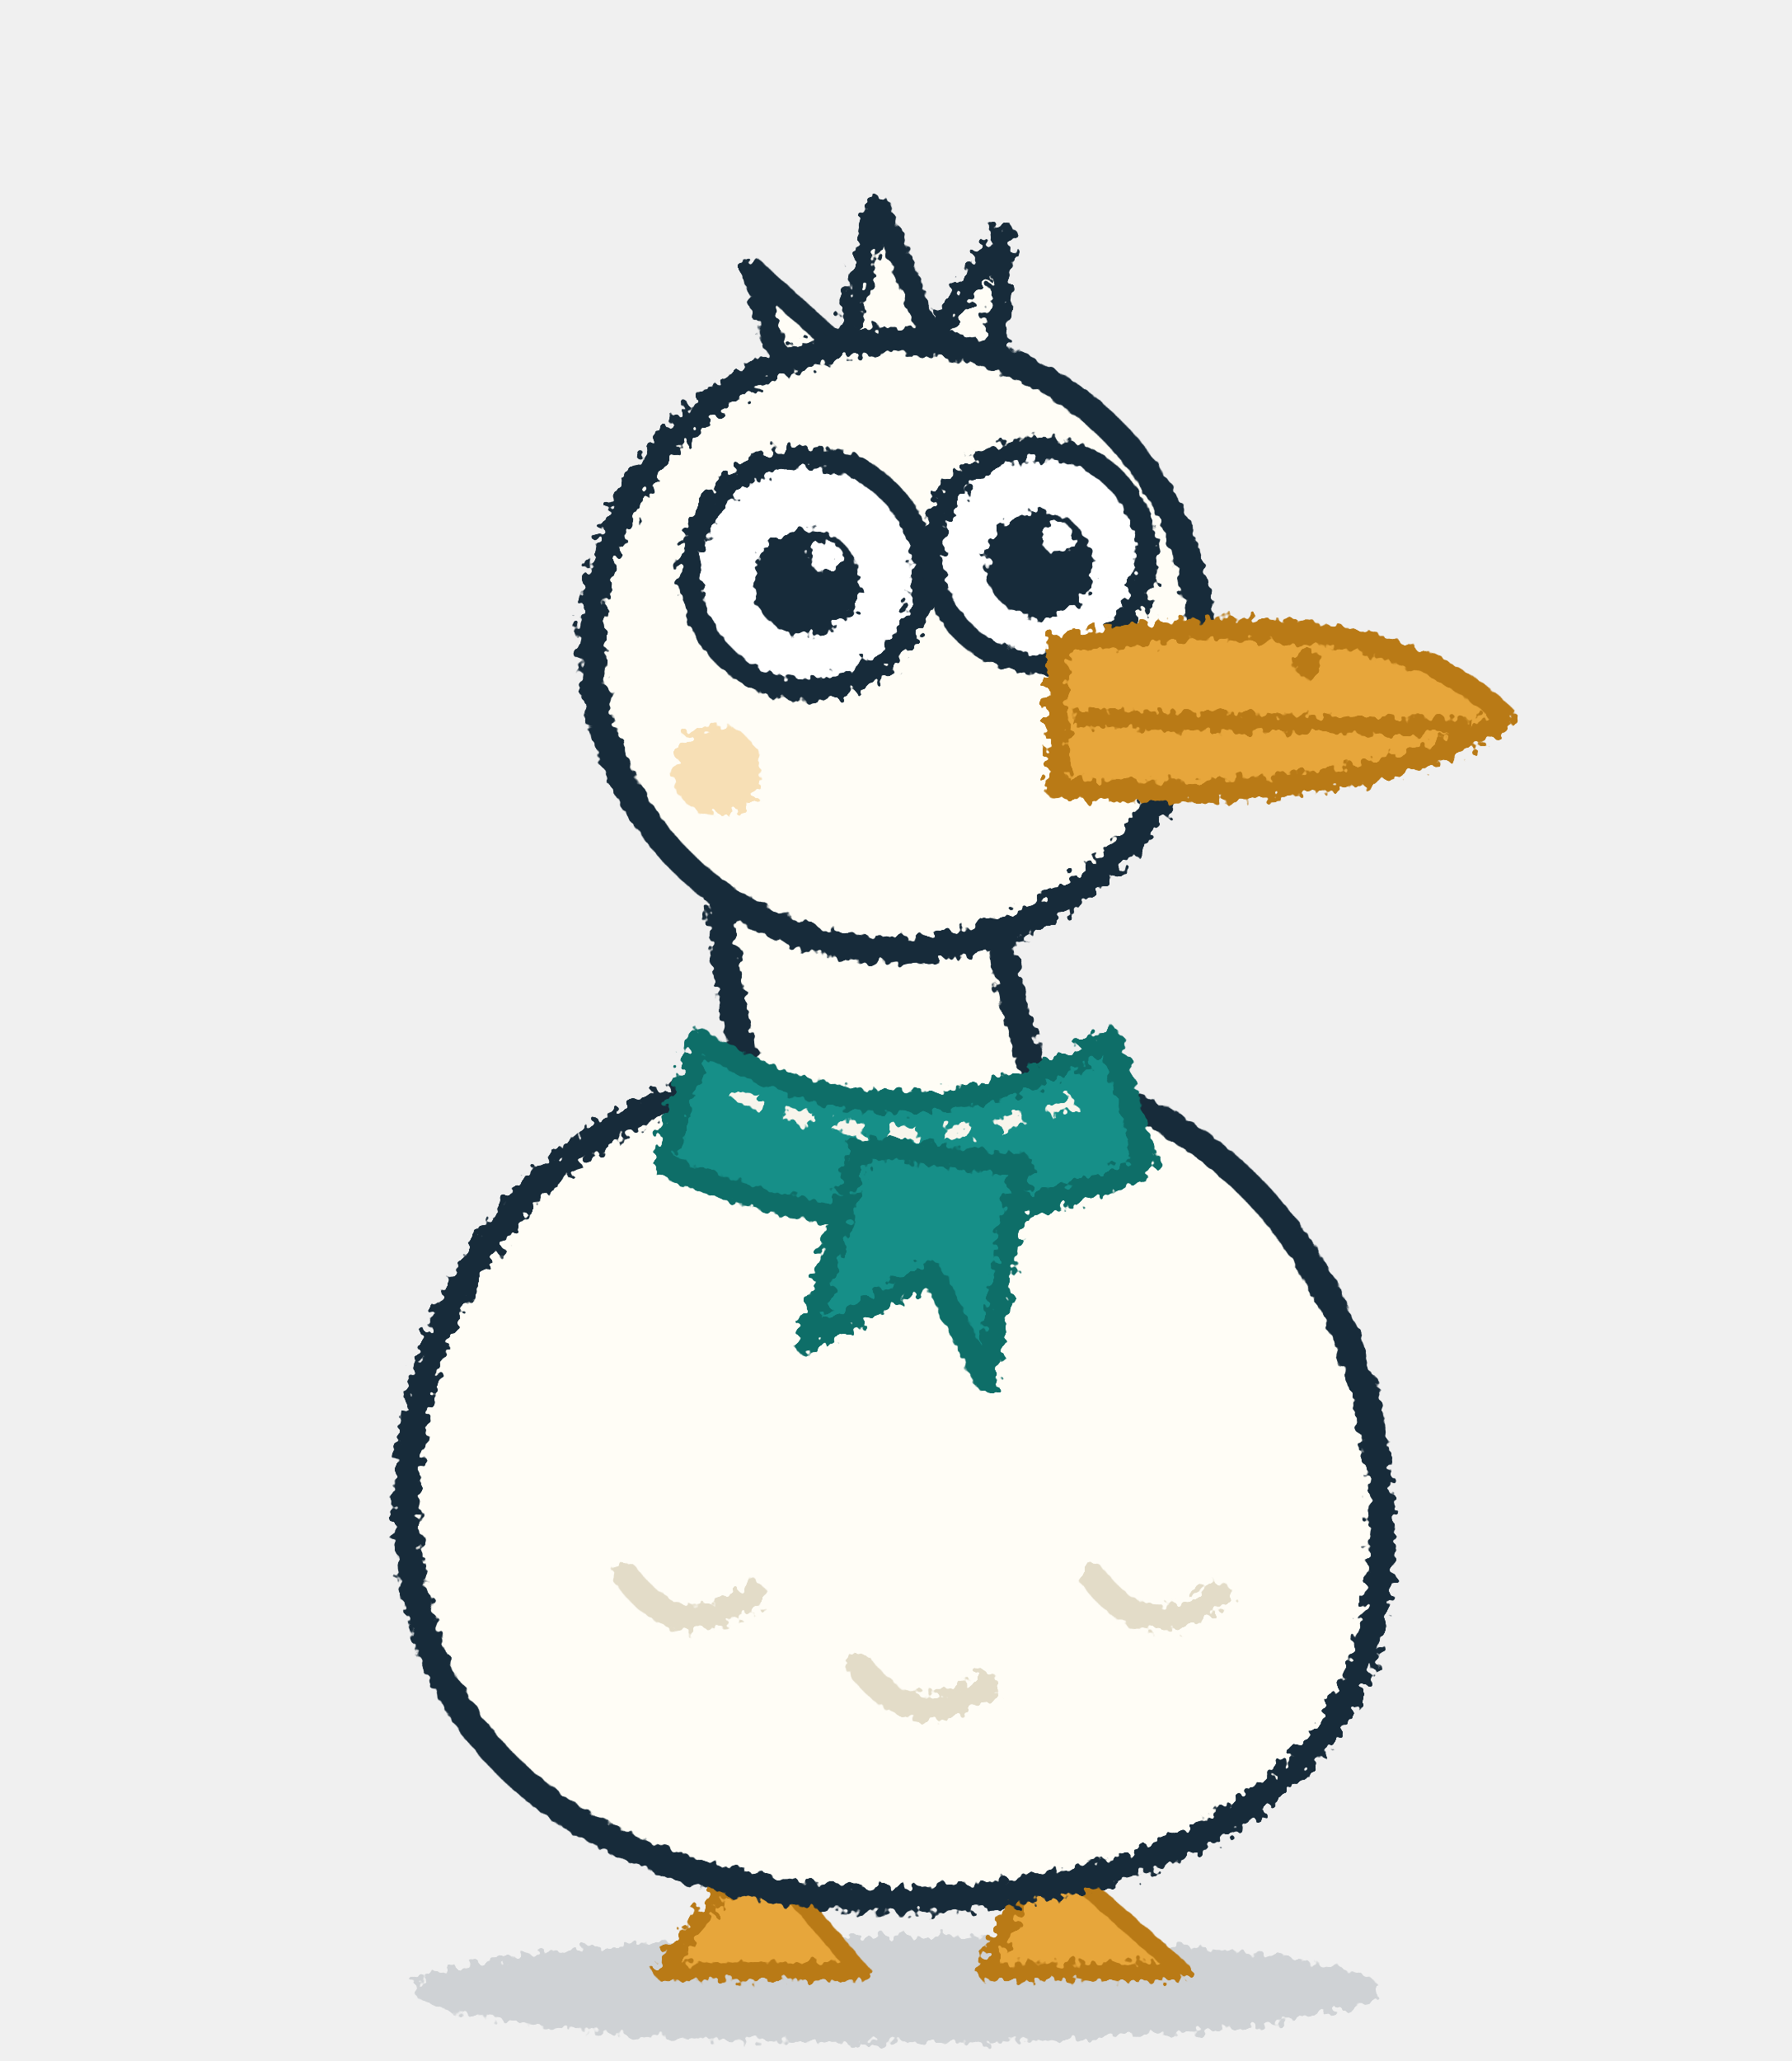
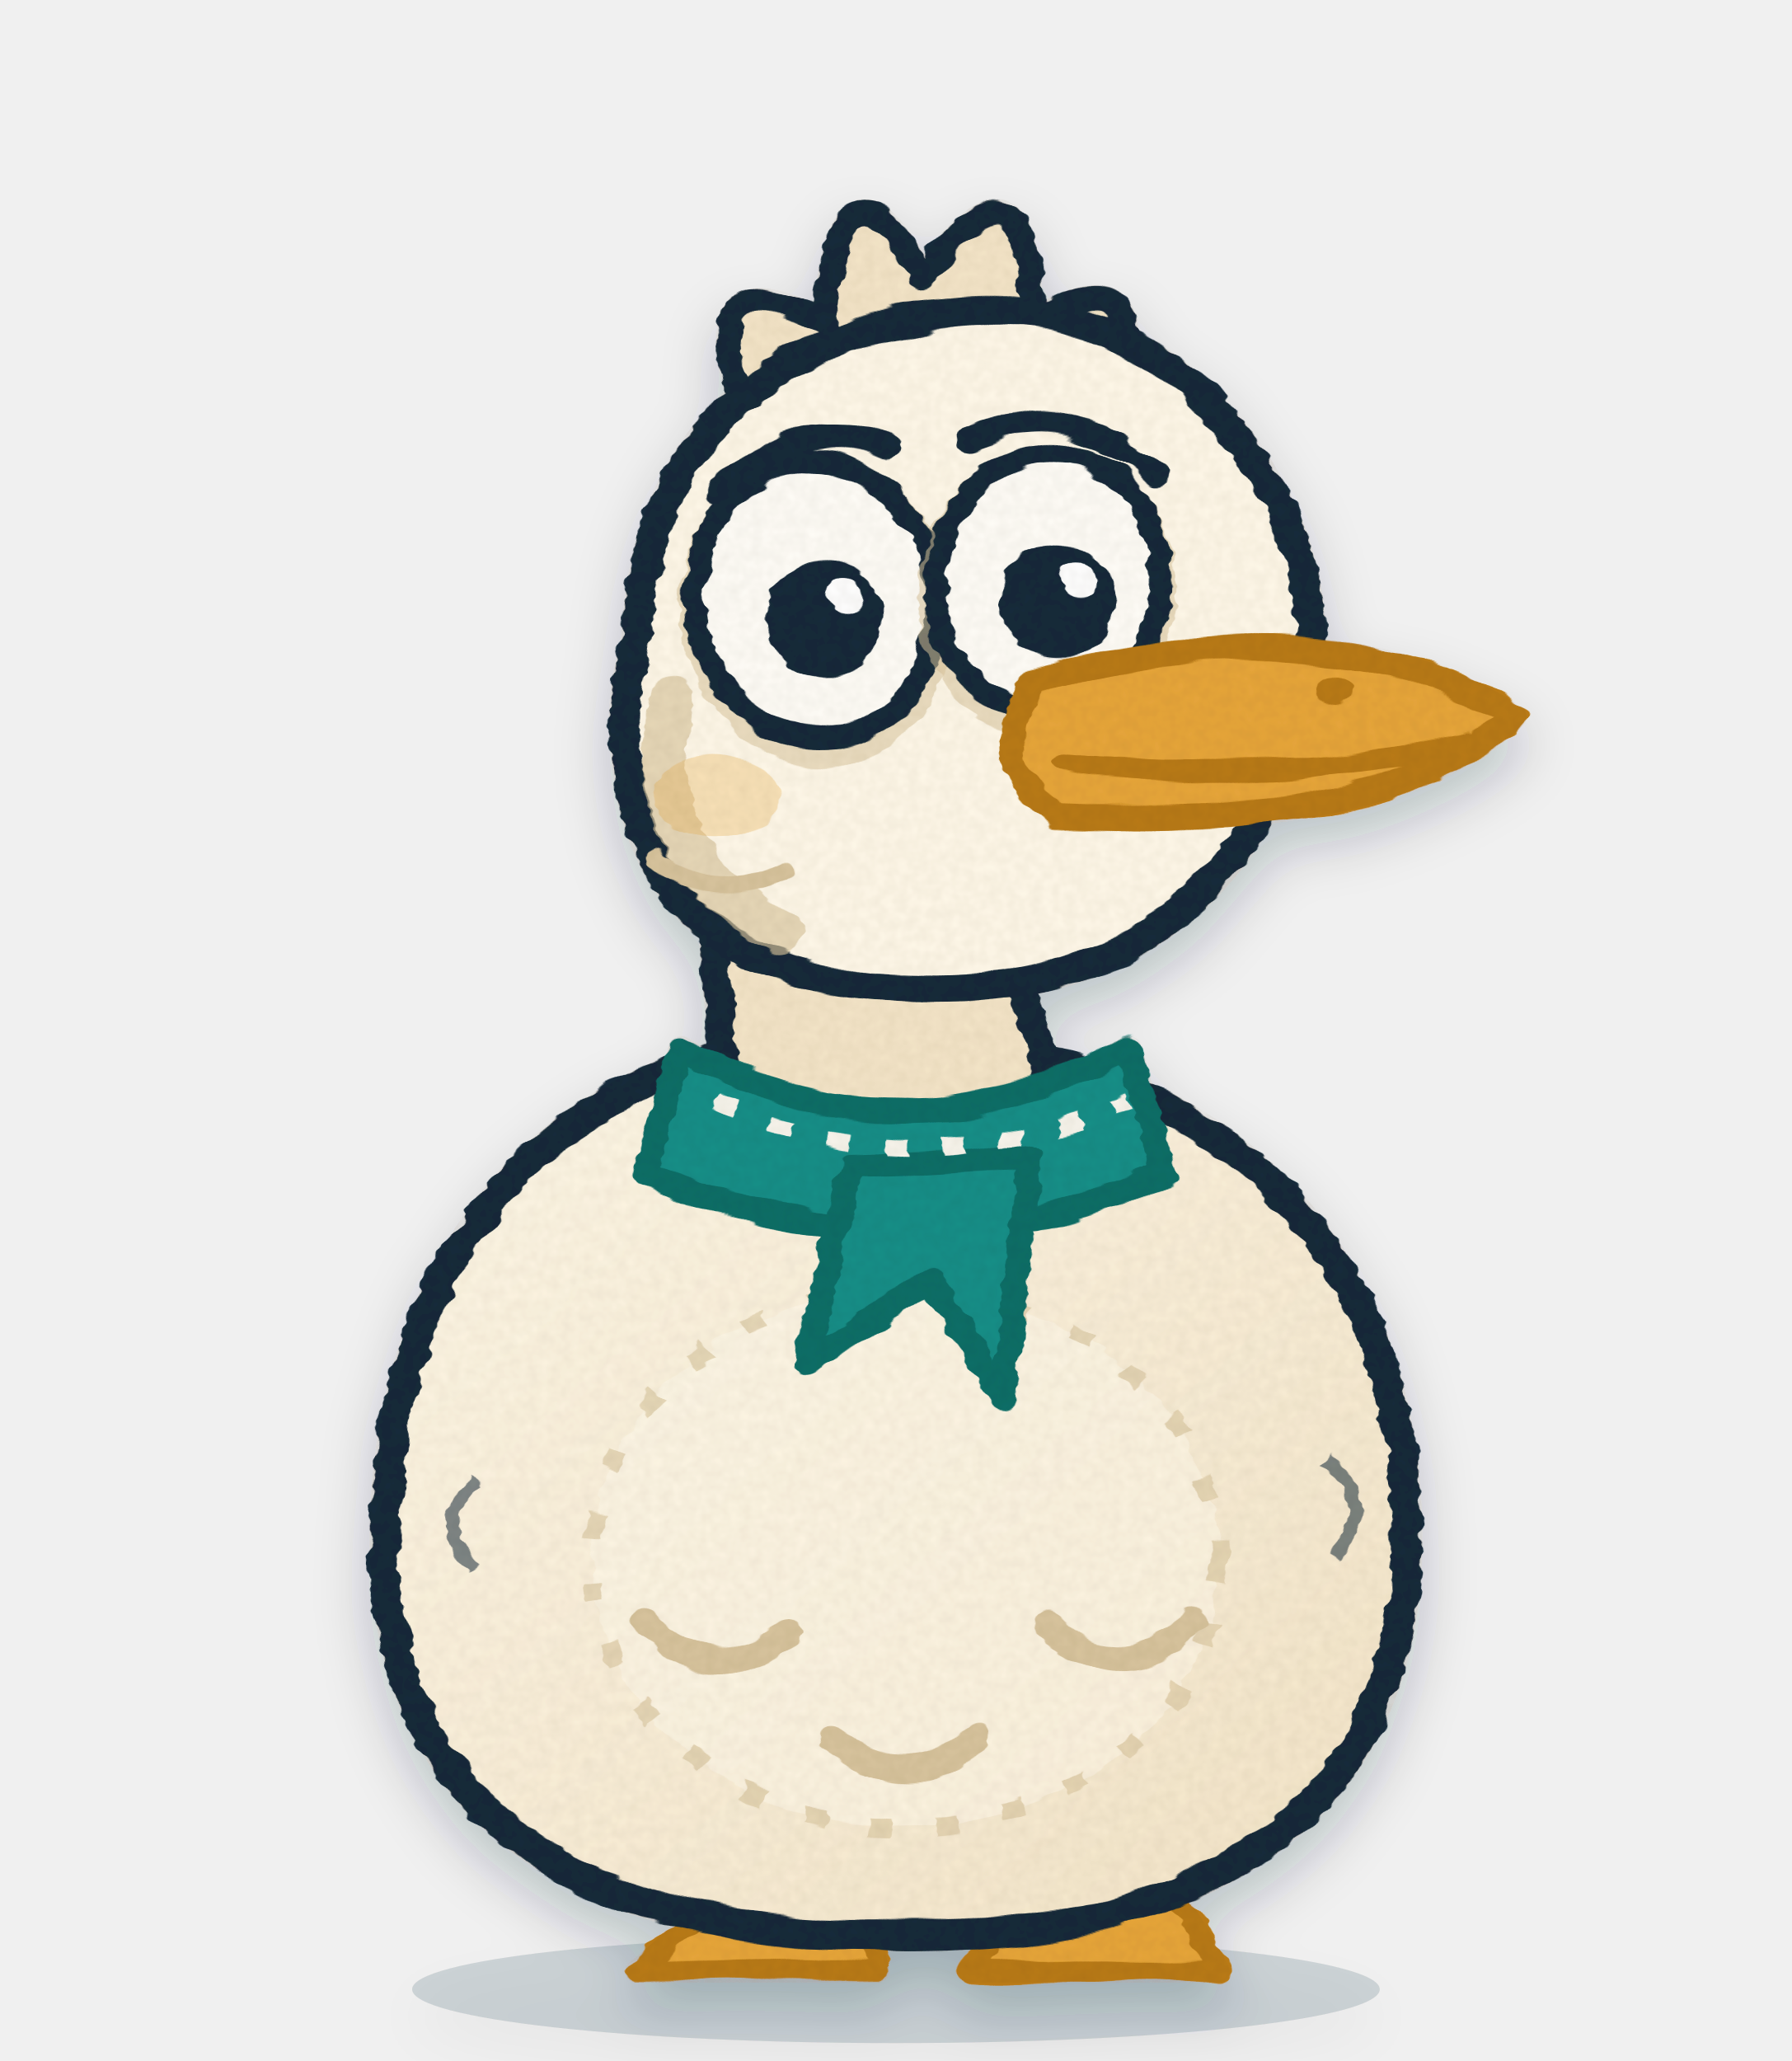
<svg xmlns="http://www.w3.org/2000/svg" viewBox="0 0 200 230" role="img" aria-label="Gus standing by, looking smug">
  <defs>
-     <filter id="gus-idle-felt" x="-5%" y="-5%" width="110%" height="110%">
-       <feTurbulence type="fractalNoise" baseFrequency="0.9" numOctaves="2" seed="7" result="n" />
-       <feDisplacementMap in="SourceGraphic" in2="n" scale="2.2" />
+     <filter id="gus-idle-felt" x="-15%" y="-15%" width="130%" height="130%">
+       <feTurbulence type="fractalNoise" baseFrequency=".055 .45" numOctaves="3" seed="7" result="fibers" />
+       <feDisplacementMap in="SourceGraphic" in2="fibers" scale="1.7" xChannelSelector="R" yChannelSelector="G" result="rough" />
+       <feTurbulence type="fractalNoise" baseFrequency=".8" numOctaves="2" seed="11" result="grain" />
+       <feComposite in="grain" in2="SourceAlpha" operator="in" result="cloth" />
+       <feColorMatrix in="cloth" values="0 0 0 0 .27 0 0 0 0 .22 0 0 0 0 .15 0 0 0 .16 0" result="clothTint" />
+       <feBlend in="rough" in2="clothTint" mode="multiply" />
    </filter>
+     <filter id="gus-idle-shadow" x="-30%" y="-30%" width="160%" height="160%">
+       <feDropShadow dx="0" dy="3" stdDeviation="3" flood-color="#172B3A" flood-opacity=".22" />
+     </filter>
+     <linearGradient id="gus-idle-belly" x1="0" y1="0" x2="1" y2="1">
+       <stop offset="0" stop-color="#FFF8E8" />
+       <stop offset="1" stop-color="#F4E5C8" />
+     </linearGradient>
  </defs>
-   <g filter="url(#gus-idle-felt)">
+   <g filter="url(#gus-idle-shadow)">
    <ellipse cx="100" cy="222" rx="54" ry="6" fill="#172B3A" opacity="0.15" />
-     <path d="M84 206 l-10 14 h22 z M116 206 l-6 14 h22 z" fill="#E7A63B" stroke="#B97A16" stroke-width="2" stroke-linejoin="round" />
-     <path d="M60 148 q-6 34 30 46 q-18 -20 -10 -46 z" fill="#E3DCC8" stroke="#172B3A" stroke-width="2.5" />
-     <path d="M140 148 q6 34 -30 46 q18 -20 10 -46 z" fill="#E3DCC8" stroke="#172B3A" stroke-width="2.5" />
-     <path d="M100 118 c-44 0 -58 34 -54 58 c4 26 30 36 54 36 c26 0 52 -10 54 -36 c2 -24 -10 -58 -54 -58 z" fill="#FFFDF6" stroke="#172B3A" stroke-width="3" />
-     <path d="M70 176 q6 8 14 2 M96 186 q6 8 14 2 M122 176 q6 8 14 2" fill="none" stroke="#E3DCC8" stroke-width="3" stroke-linecap="round" />
-     <g transform="rotate(0 100 120)">
-       <path d="M86 128 c-8 -24 -8 -46 0 -64 l26 2 c-4 20 -2 40 6 62 z" fill="#FFFDF6" stroke="#172B3A" stroke-width="3" stroke-linejoin="round" />
-       <path d="M78 116 q22 14 46 0 l4 14 q-26 12 -54 0 z" fill="#168F88" stroke="#0E6E68" stroke-width="2.5" stroke-linejoin="round" />
-       <path d="M96 128 l-6 22 l14 -8 l6 12 l4 -24 z" fill="#168F88" stroke="#0E6E68" stroke-width="2.5" stroke-linejoin="round" />
-       <path d="M82 122 q20 9 40 0" fill="none" stroke="#F8F5EC" stroke-width="1.5" stroke-dasharray="3 3" />
-       <path d="M88 44 l-4 -14 l10 9 l4 -16 l6 15 l8 -12 l-1 15" fill="#FFFDF6" stroke="#172B3A" stroke-width="2.5" stroke-linejoin="round" />
-       <circle cx="100" cy="72" r="34" fill="#FFFDF6" stroke="#172B3A" stroke-width="3" />
-       <circle cx="90" cy="64" r="13" fill="#fff" stroke="#172B3A" stroke-width="2.5" />
-       <circle cx="90" cy="65" r="6" fill="#172B3A" />
-       <circle cx="92" cy="62" r="1.8" fill="#fff" />
-       <circle cx="116" cy="62" r="12" fill="#fff" stroke="#172B3A" stroke-width="2.5" />
-       <circle cx="116" cy="63" r="6" fill="#172B3A" />
-       <circle cx="118" cy="60" r="1.8" fill="#fff" />
-       <path d="M118 72 q36 -6 50 8 q-14 10 -50 8 z" fill="#E7A63B" stroke="#B97A16" stroke-width="2.5" stroke-linejoin="round" />
-       <path d="M120 80 q20 1 44 1" fill="none" stroke="#B97A16" stroke-width="2" />
-       <circle cx="146" cy="74" r="1.6" fill="#B97A16" />
-       <circle cx="80" cy="86" r="5" fill="#E7A63B" opacity="0.35" />
+     <g filter="url(#gus-idle-felt)">
+       <path d="M83 205 q-2 7 -12 15 h27 q-2 -10 -5 -16 z M113 204 q2 8 -5 16 h28 q-5 -10 -13 -17 z" fill="#E7A63B" stroke="#B97A16" stroke-width="2.5" stroke-linejoin="round" />
+       <path d="M59 143 q-11 31 3 49 q12 14 29 7 q-15 -10 -10 -27 q5 -17 0 -30 z" fill="#F4E5C8" stroke="#172B3A" stroke-width="3" stroke-linejoin="round" />
+       <path d="M64 180 q9 8 18 5 M63 190 q8 6 16 4" fill="none" stroke="#D8C49D" stroke-width="2.7" stroke-linecap="round" />
+       <path d="M141 143 q11 31 -3 49 q-12 14 -29 7 q15 -10 10 -27 q-5 -17 0 -30 z" fill="#F4E5C8" stroke="#172B3A" stroke-width="3" stroke-linejoin="round" />
+       <path d="M136 180 q-9 8 -18 5 M137 190 q-8 6 -16 4" fill="none" stroke="#D8C49D" stroke-width="2.7" stroke-linecap="round" />
+       <path d="M100 116 c-38 -2 -58 25 -57 58 c1 29 23 42 55 42 c34 1 58 -12 59 -42 c1 -31 -17 -56 -57 -58 z" fill="url(#gus-idle-belly)" stroke="#172B3A" stroke-width="3.4" />
+       <ellipse cx="101" cy="174" rx="35" ry="30" fill="#FFF8E8" opacity=".58" stroke="#D8C49D" stroke-width="2" stroke-dasharray="2.5 5" />
+       <path d="M72 181 q8 8 16 1 M93 194 q8 7 16 0 M117 181 q8 8 16 0" fill="none" stroke="#D8C49D" stroke-width="3" stroke-linecap="round" />
+       <path d="M53 165 q-5 5 0 10 M148 163 q6 5 1 11" fill="none" stroke="#172B3A" stroke-width="1.5" opacity=".55" />
+       <g transform="rotate(0 100 120)">
+         <path d="M83 130 c-5 -25 -5 -46 2 -65 q12 -8 29 1 c-5 21 -3 43 7 63 q-18 10 -38 1 z" fill="#F4E5C8" stroke="#172B3A" stroke-width="3.2" stroke-linejoin="round" />
+         <path d="M76 117 q24 14 50 0 l4 14 q-28 13 -58 0 z" fill="#168F88" stroke="#0E6E68" stroke-width="2.8" stroke-linejoin="round" />
+         <path d="M95 130 l-5 22 l14 -9 l8 13 l3 -27 z" fill="#168F88" stroke="#0E6E68" stroke-width="2.8" stroke-linejoin="round" />
+         <path d="M80 123 q22 10 46 0" fill="none" stroke="#F8F5EC" stroke-width="1.7" stroke-dasharray="2.5 4" />
+         <path d="M83 46 q-6 -18 9 -10 q2 -22 11 -5 q12 -17 12 5 q15 -9 9 11" fill="#F4E5C8" stroke="#172B3A" stroke-width="2.8" stroke-linecap="round" stroke-linejoin="round" />
+         <path d="M71 72 q1 -27 25 -35 q28 -8 43 13 q14 20 1 42 q-13 21 -43 18 q-25 -3 -27 -25 q-1 -7 1 -13 z" fill="#FFF8E8" stroke="#172B3A" stroke-width="3.4" />
+         <path d="M75 78 q-4 17 12 26" fill="none" stroke="#D8C49D" stroke-width="5" stroke-linecap="round" opacity=".65" />
+         <path d="M80 55 q9 -9 19 -5 M108 49 q11 -5 21 4" fill="none" stroke="#172B3A" stroke-width="2.6" stroke-linecap="round" />
+         <g transform="rotate(-7 91 67)">
+           <ellipse cx="91" cy="68" rx="15.3" ry="17.5" fill="#D8C49D" opacity=".55" />
+           <ellipse cx="91" cy="67" rx="13.5" ry="15.5" fill="#fffdf7" stroke="#172B3A" stroke-width="2.5" />
+         </g>
+         <circle cx="92" cy="69" r="6.5" fill="#172B3A" />
+         <circle cx="94.3" cy="66.5" r="2" fill="#fff" />
+         <g transform="rotate(7 117 65)">
+           <ellipse cx="117" cy="66" rx="14.3" ry="16.5" fill="#D8C49D" opacity=".55" />
+           <ellipse cx="117" cy="65" rx="12.5" ry="14.5" fill="#fffdf7" stroke="#172B3A" stroke-width="2.5" />
+         </g>
+         <circle cx="118" cy="67" r="6.5" fill="#172B3A" />
+         <circle cx="120.3" cy="64.5" r="2" fill="#fff" />
+         <path d="M115 76 q34 -9 54 4 q-14 13 -51 11 q-8 -5 -3 -15 z" fill="#E7A63B" stroke="#B97A16" stroke-width="2.8" stroke-linejoin="round" />
+         <path d="M119 85 q23 3 45 -2" fill="none" stroke="#B97A16" stroke-width="2.3" stroke-linecap="round" />
+         <ellipse cx="149" cy="77" rx="2.1" ry="1.4" fill="#B97A16" />
+         <ellipse cx="80" cy="89" rx="7" ry="4.5" fill="#E7A63B" opacity=".28" />
+         <path d="M73 96 q8 5 15 1" fill="none" stroke="#D8C49D" stroke-width="2" stroke-linecap="round" />
+       </g>
    </g>
  </g>
</svg>
